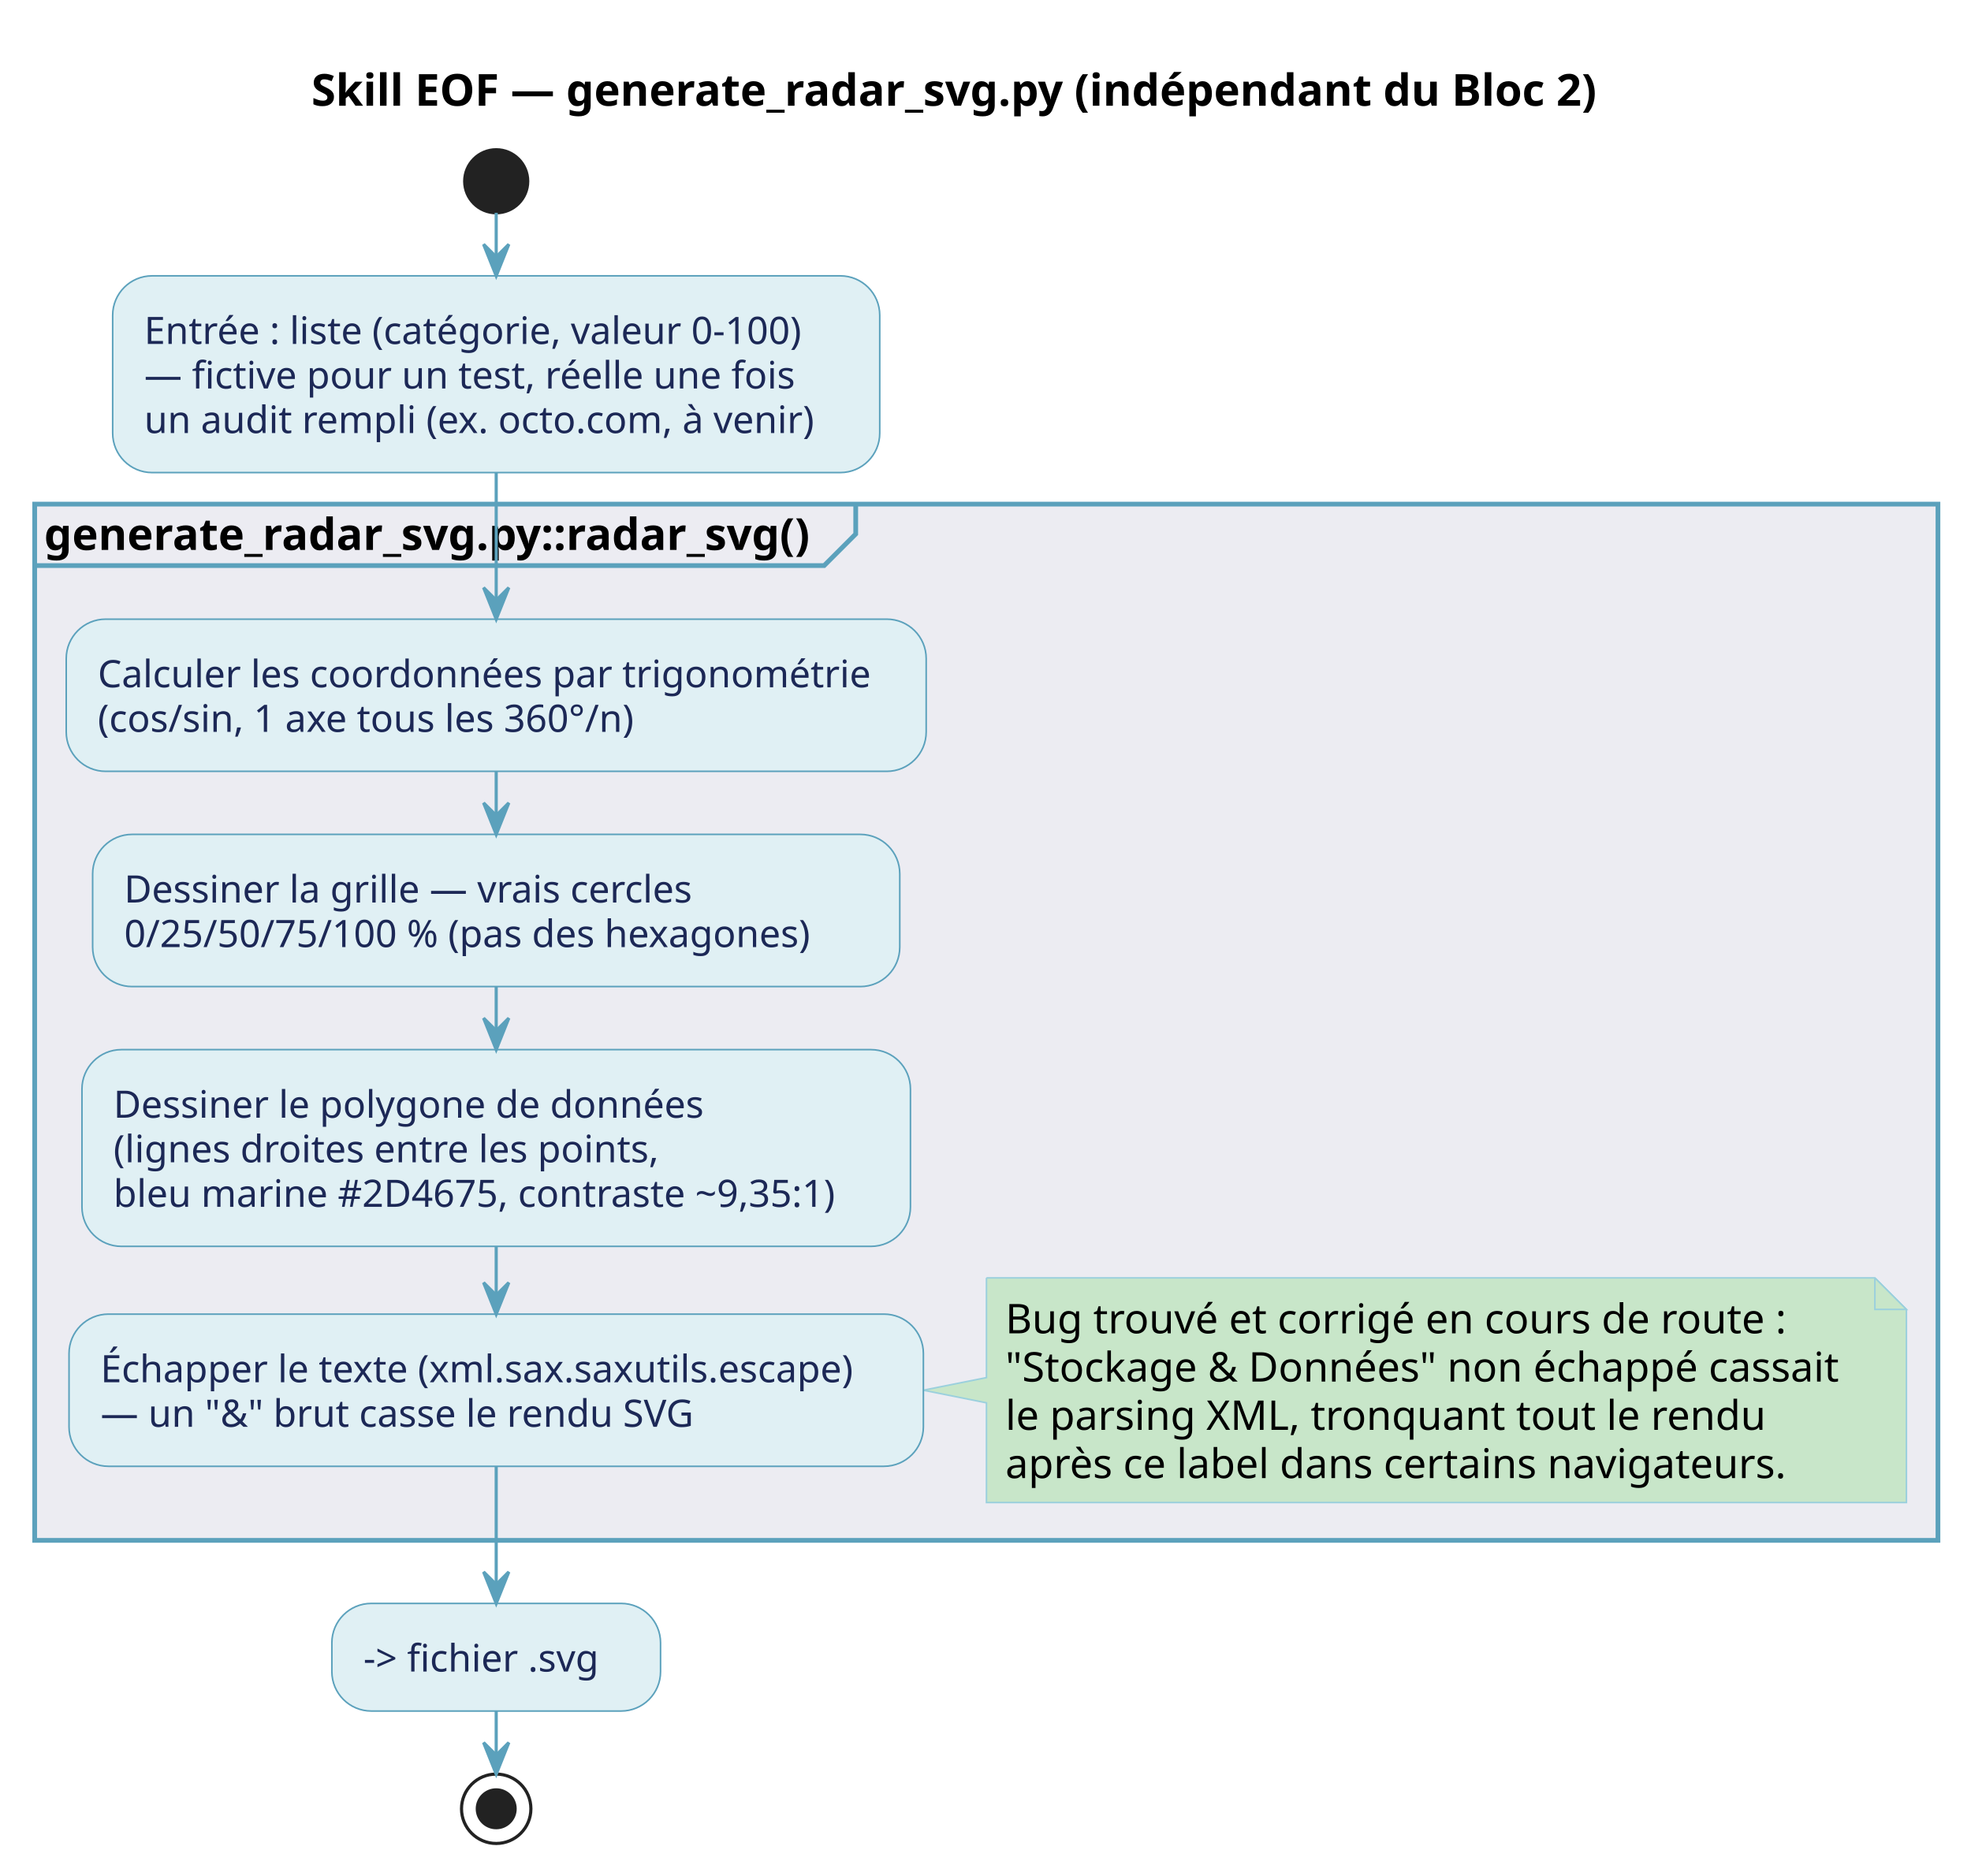
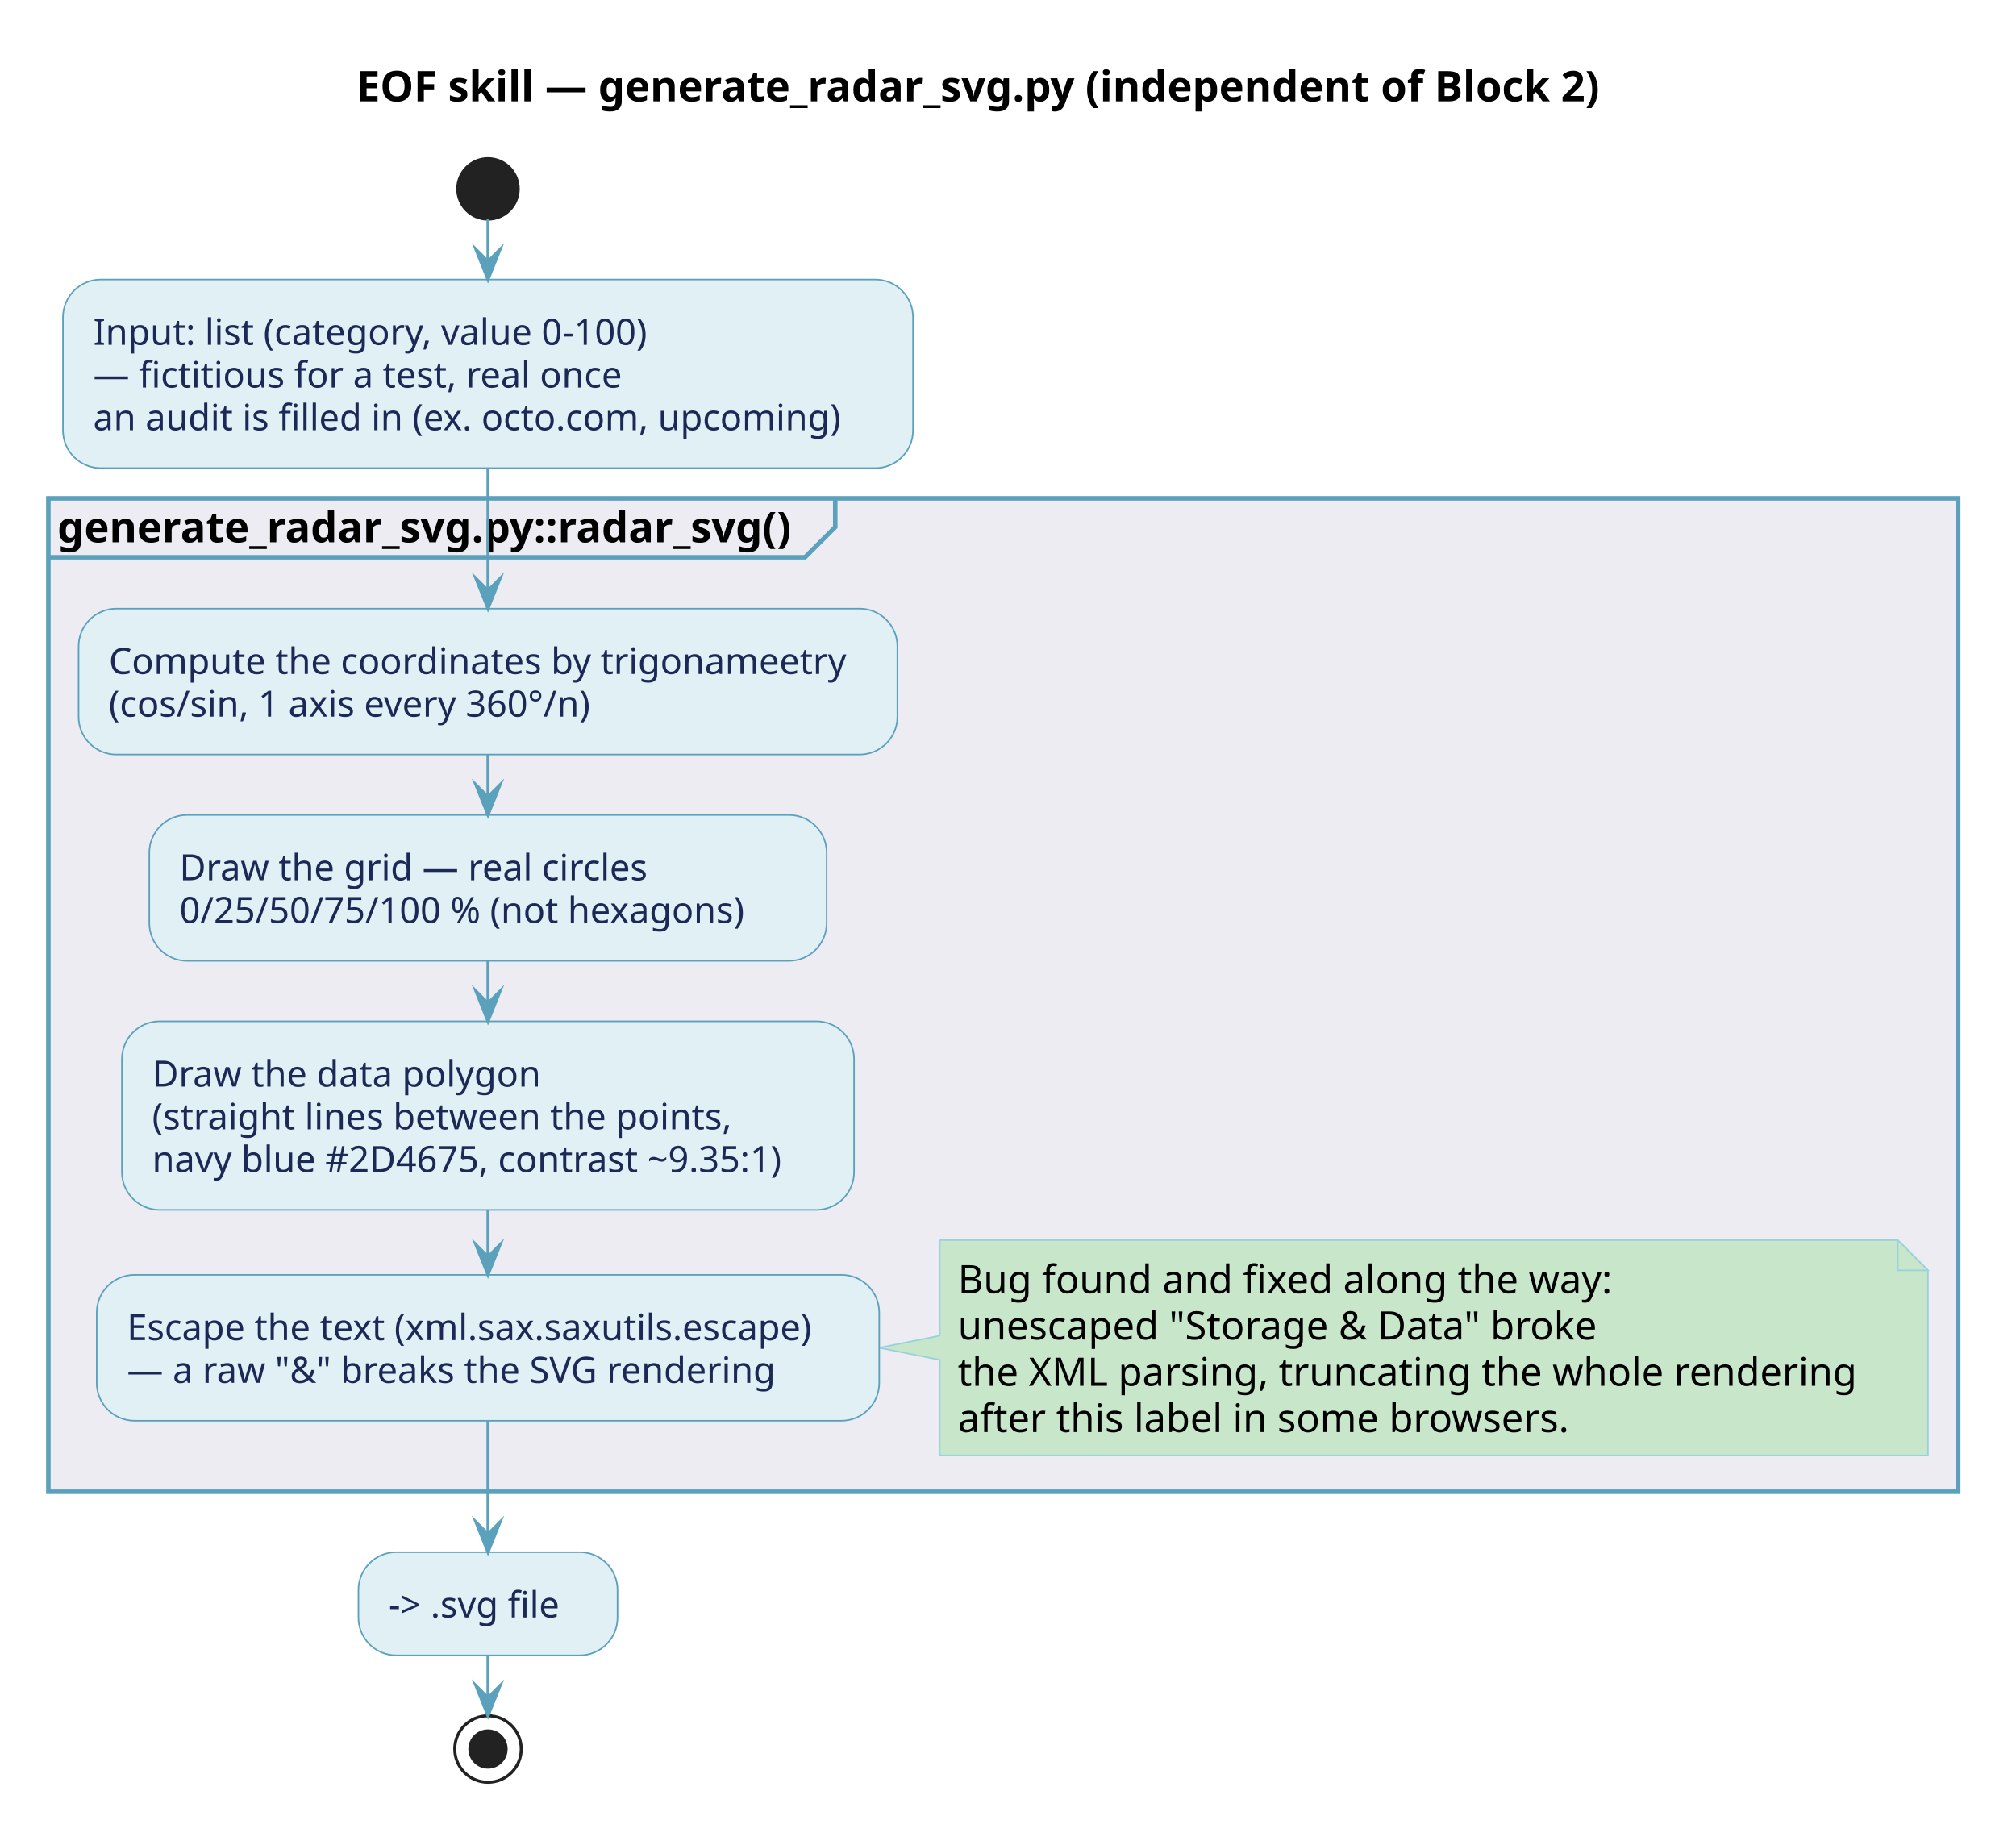
- <svg xmlns="http://www.w3.org/2000/svg" contentStyleType="text/css" data-diagram-type="ACTIVITY" height="595px" preserveAspectRatio="none" style="width:625px;height:595px;background:#FFFFFF;" version="1.1" viewBox="0 0 625 595" width="625px" zoomAndPan="magnify">
+ <svg xmlns="http://www.w3.org/2000/svg" version="1.1" data-diagram-type="ACTIVITY" style="width:667px;height:609px;background:#FFFFFF;" width="667px" height="609px" viewBox="0 0 667 609" zoomAndPan="magnify" preserveAspectRatio="none" contentStyleType="text/css">
  <defs />
-   <g>
+   <g font-family="sans-serif" lengthAdjust="spacing">
    <g class="title" data-source-line="81">
-       <text fill="#000000" font-family="sans-serif" font-size="14" font-weight="bold" lengthAdjust="spacing" textLength="425.038" x="98.74" y="33.535">Skill EOF — generate_radar_svg.py (indépendant du Bloc 2)</text>
+       <text x="117.906" y="33.535" fill="#000" font-size="14" textLength="430.063" font-weight="700">EOF skill — generate_radar_svg.py (independent of Block 2)</text>
    </g>
-     <ellipse cx="157.346" cy="57.488" fill="#222222" rx="10" ry="10" style="stroke:#222222;stroke-width:1;" />
-     <rect fill="#E0F0F4" height="62.398" rx="12.5" ry="12.5" style="stroke:#5BA1BC;stroke-width:0.5;" width="243.236" x="35.727" y="87.488" />
-     <text fill="#1C2856" font-family="sans-serif" font-size="12" lengthAdjust="spacing" textLength="221.842" x="45.727" y="109.09">Entrée : liste (catégorie, valeur 0-100)</text>
-     <text fill="#1C2856" font-family="sans-serif" font-size="12" lengthAdjust="spacing" textLength="216.065" x="45.727" y="123.223">— fictive pour un test, réelle une fois</text>
-     <text fill="#1C2856" font-family="sans-serif" font-size="12" lengthAdjust="spacing" textLength="223.236" x="45.727" y="137.356">un audit rempli (ex. octo.com, à venir)</text>
-     <rect fill="#ECECF2" height="328.66" style="stroke:#5BA1BC;stroke-width:1.5;" width="603.519" x="11" y="159.887" />
-     <path d="M271.346,159.887 L271.346,169.375 L261.346,179.375 L11,179.375" fill="none" style="stroke:#5BA1BC;stroke-width:1.5;" />
-     <text fill="#000000" font-family="sans-serif" font-size="14" font-weight="bold" lengthAdjust="spacing" textLength="250.346" x="14" y="174.422">generate_radar_svg.py::radar_svg()</text>
-     <rect fill="#E0F0F4" height="48.266" rx="12.5" ry="12.5" style="stroke:#5BA1BC;stroke-width:0.5;" width="272.691" x="21" y="196.375" />
-     <text fill="#1C2856" font-family="sans-serif" font-size="12" lengthAdjust="spacing" textLength="252.691" x="31" y="217.977">Calculer les coordonnées par trigonométrie</text>
-     <text fill="#1C2856" font-family="sans-serif" font-size="12" lengthAdjust="spacing" textLength="185.209" x="31" y="232.109">(cos/sin, 1 axe tous les 360°/n)</text>
-     <rect fill="#E0F0F4" height="48.266" rx="12.5" ry="12.5" style="stroke:#5BA1BC;stroke-width:0.5;" width="255.94" x="29.376" y="264.641" />
-     <text fill="#1C2856" font-family="sans-serif" font-size="12" lengthAdjust="spacing" textLength="188.478" x="39.376" y="286.242">Dessiner la grille — vrais cercles</text>
-     <text fill="#1C2856" font-family="sans-serif" font-size="12" lengthAdjust="spacing" textLength="235.94" x="39.376" y="300.375">0/25/50/75/100 % (pas des hexagones)</text>
-     <rect fill="#E0F0F4" height="62.398" rx="12.5" ry="12.5" style="stroke:#5BA1BC;stroke-width:0.5;" width="262.713" x="25.989" y="332.906" />
-     <text fill="#1C2856" font-family="sans-serif" font-size="12" lengthAdjust="spacing" textLength="192.955" x="35.989" y="354.508">Dessiner le polygone de données</text>
-     <text fill="#1C2856" font-family="sans-serif" font-size="12" lengthAdjust="spacing" textLength="181.084" x="35.989" y="368.641">(lignes droites entre les points,</text>
-     <text fill="#1C2856" font-family="sans-serif" font-size="12" lengthAdjust="spacing" textLength="242.713" x="35.989" y="382.773">bleu marine #2D4675, contraste ~9,35:1)</text>
-     <path d="M312.804,405.305 L312.804,436.926 L292.804,440.926 L312.804,444.926 L312.804,476.547 A0,0 0 0 0 312.804,476.547 L604.519,476.547 A0,0 0 0 0 604.519,476.547 L604.519,415.305 L594.519,405.305 L312.804,405.305 A0,0 0 0 0 312.804,405.305" fill="#C8E6C9" style="stroke:#9BD0DD;stroke-width:0.5;" />
-     <path d="M594.519,405.305 L594.519,415.305 L604.519,415.305 L594.519,405.305" fill="#C8E6C9" style="stroke:#9BD0DD;stroke-width:0.5;" />
-     <text fill="#000000" font-family="sans-serif" font-size="13" lengthAdjust="spacing" textLength="256.242" x="318.804" y="422.873">Bug trouvé et corrigé en cours de route :</text>
-     <text fill="#000000" font-family="sans-serif" font-size="13" lengthAdjust="spacing" textLength="270.715" x="318.804" y="438.184">"Stockage &amp; Données" non échappé cassait</text>
-     <text fill="#000000" font-family="sans-serif" font-size="13" lengthAdjust="spacing" textLength="249.552" x="318.804" y="453.494">le parsing XML, tronquant tout le rendu</text>
-     <text fill="#000000" font-family="sans-serif" font-size="13" lengthAdjust="spacing" textLength="256.16" x="318.804" y="468.805">après ce label dans certains navigateurs.</text>
-     <rect fill="#E0F0F4" height="48.266" rx="12.5" ry="12.5" style="stroke:#5BA1BC;stroke-width:0.5;" width="270.916" x="21.888" y="416.793" />
-     <text fill="#1C2856" font-family="sans-serif" font-size="12" lengthAdjust="spacing" textLength="250.916" x="31.888" y="438.394">Échapper le texte (xml.sax.saxutils.escape)</text>
-     <text fill="#1C2856" font-family="sans-serif" font-size="12" lengthAdjust="spacing" textLength="194.074" x="31.888" y="452.527">— un "&amp;" brut casse le rendu SVG</text>
-     <rect fill="#E0F0F4" height="34.133" rx="12.5" ry="12.5" style="stroke:#5BA1BC;stroke-width:0.5;" width="104.223" x="105.234" y="508.547" />
-     <text fill="#1C2856" font-family="sans-serif" font-size="12" lengthAdjust="spacing" textLength="84.223" x="115.234" y="530.148">-&gt; fichier .svg</text>
-     <ellipse cx="157.346" cy="573.68" fill="none" rx="11" ry="11" style="stroke:#222222;stroke-width:1;" />
-     <ellipse cx="157.346" cy="573.68" fill="#222222" rx="6" ry="6" style="stroke:#222222;stroke-width:1;" />
-     <line style="stroke:#5BA1BC;stroke-width:1;" x1="157.346" x2="157.346" y1="67.488" y2="87.488" />
-     <polygon fill="#5BA1BC" points="153.346,77.488,157.346,87.488,161.346,77.488,157.346,81.488" style="stroke:#5BA1BC;stroke-width:1;" />
-     <line style="stroke:#5BA1BC;stroke-width:1;" x1="157.346" x2="157.346" y1="244.641" y2="264.641" />
-     <polygon fill="#5BA1BC" points="153.346,254.641,157.346,264.641,161.346,254.641,157.346,258.641" style="stroke:#5BA1BC;stroke-width:1;" />
-     <line style="stroke:#5BA1BC;stroke-width:1;" x1="157.346" x2="157.346" y1="312.906" y2="332.906" />
-     <polygon fill="#5BA1BC" points="153.346,322.906,157.346,332.906,161.346,322.906,157.346,326.906" style="stroke:#5BA1BC;stroke-width:1;" />
-     <line style="stroke:#5BA1BC;stroke-width:1;" x1="157.346" x2="157.346" y1="395.305" y2="416.793" />
-     <polygon fill="#5BA1BC" points="153.346,406.793,157.346,416.793,161.346,406.793,157.346,410.793" style="stroke:#5BA1BC;stroke-width:1;" />
-     <line style="stroke:#5BA1BC;stroke-width:1;" x1="157.346" x2="157.346" y1="149.887" y2="196.375" />
-     <polygon fill="#5BA1BC" points="153.346,186.375,157.346,196.375,161.346,186.375,157.346,190.375" style="stroke:#5BA1BC;stroke-width:1;" />
-     <line style="stroke:#5BA1BC;stroke-width:1;" x1="157.346" x2="157.346" y1="465.059" y2="508.547" />
-     <polygon fill="#5BA1BC" points="153.346,498.547,157.346,508.547,161.346,498.547,157.346,502.547" style="stroke:#5BA1BC;stroke-width:1;" />
-     <line style="stroke:#5BA1BC;stroke-width:1;" x1="157.346" x2="157.346" y1="542.68" y2="562.68" />
-     <polygon fill="#5BA1BC" points="153.346,552.68,157.346,562.68,161.346,552.68,157.346,556.68" style="stroke:#5BA1BC;stroke-width:1;" />
+     <ellipse cx="161.452" cy="62.488" rx="10" ry="10" fill="#222" style="stroke:#222;stroke-width:1;" />
+     <rect x="20.826" y="92.488" width="281.252" height="62.398" fill="#E0F0F4" style="stroke:#5BA1BC;stroke-width:0.5;" rx="12.5" ry="12.5" />
+     <text x="30.826" y="114.09" fill="#1C2856" font-size="12" textLength="196.236">Input: list (category, value 0-100)</text>
+     <text x="30.826" y="128.223" fill="#1C2856" font-size="12" textLength="183.896">— fictitious for a test, real once</text>
+     <text x="30.826" y="142.355" fill="#1C2856" font-size="12" textLength="261.252">an audit is filled in (ex. octo.com, upcoming)</text>
+     <rect x="16" y="164.887" width="631.874" height="328.66" fill="#ECECF2" style="stroke:#5BA1BC;stroke-width:1.5;" />
+     <path d="M276.346,164.887 L276.346,174.375 L266.346,184.375 L16,184.375" style="stroke:#5BA1BC;stroke-width:1.5;" fill="none" />
+     <text x="19" y="179.422" fill="#000" font-size="14" textLength="250.346" font-weight="700">generate_radar_svg.py::radar_svg()</text>
+     <rect x="26" y="201.375" width="270.904" height="48.266" fill="#E0F0F4" style="stroke:#5BA1BC;stroke-width:0.5;" rx="12.5" ry="12.5" />
+     <text x="36" y="222.977" fill="#1C2856" font-size="12" textLength="250.904">Compute the coordinates by trigonameetry</text>
+     <text x="36" y="237.109" fill="#1C2856" font-size="12" textLength="173.379">(cos/sin, 1 axis every 360°/n)</text>
+     <rect x="49.396" y="269.641" width="224.111" height="48.266" fill="#E0F0F4" style="stroke:#5BA1BC;stroke-width:0.5;" rx="12.5" ry="12.5" />
+     <text x="59.396" y="291.242" fill="#1C2856" font-size="12" textLength="161.426">Draw the grid — real circles</text>
+     <text x="59.396" y="305.375" fill="#1C2856" font-size="12" textLength="204.111">0/25/50/75/100 % (not hexagons)</text>
+     <rect x="40.332" y="337.906" width="242.24" height="62.398" fill="#E0F0F4" style="stroke:#5BA1BC;stroke-width:0.5;" rx="12.5" ry="12.5" />
+     <text x="50.332" y="359.508" fill="#1C2856" font-size="12" textLength="132.041">Draw the data polygon</text>
+     <text x="50.332" y="373.641" fill="#1C2856" font-size="12" textLength="198.961">(straight lines between the points,</text>
+     <text x="50.332" y="387.773" fill="#1C2856" font-size="12" textLength="222.24">navy blue #2D4675, contrast ~9.35:1)</text>
+     <path d="M310.904,410.305 L310.904,441.926 L290.904,445.926 L310.904,449.926 L310.904,481.547 A0,0 0 0 0 310.904,481.547 L637.874,481.547 A0,0 0 0 0 637.874,481.547 L637.874,420.305 L627.874,410.305 L310.904,410.305 A0,0 0 0 0 310.904,410.305" style="stroke:#9BD0DD;stroke-width:0.5;" fill="#C8E6C9" />
+     <path d="M627.874,410.305 L627.874,420.305 L637.874,420.305 L627.874,410.305" style="stroke:#9BD0DD;stroke-width:0.5;" fill="#C8E6C9" />
+     <text x="316.904" y="427.873" fill="#000" font-size="13" textLength="224.148">Bug found and fixed along the way:</text>
+     <text x="316.904" y="443.184" fill="#000" font-size="13" textLength="215.662">unescaped "Storage &amp; Data" broke</text>
+     <text x="316.904" y="458.494" fill="#000" font-size="13" textLength="305.97">the XML parsing, truncating the whole rendering</text>
+     <text x="316.904" y="473.805" fill="#000" font-size="13" textLength="210.634">after this label in some browsers.</text>
+     <rect x="32" y="421.793" width="258.904" height="48.266" fill="#E0F0F4" style="stroke:#5BA1BC;stroke-width:0.5;" rx="12.5" ry="12.5" />
+     <text x="42" y="443.395" fill="#1C2856" font-size="12" textLength="238.904">Escape the text (xml.sax.saxutils.escape)</text>
+     <text x="42" y="457.527" fill="#1C2856" font-size="12" textLength="220.418">— a raw "&amp;" breaks the SVG rendering</text>
+     <rect x="118.593" y="513.547" width="85.719" height="34.133" fill="#E0F0F4" style="stroke:#5BA1BC;stroke-width:0.5;" rx="12.5" ry="12.5" />
+     <text x="128.593" y="535.148" fill="#1C2856" font-size="12" textLength="65.719">-&gt; .svg file</text>
+     <ellipse cx="161.452" cy="578.68" rx="11" ry="11" fill="none" style="stroke:#222;stroke-width:1;" />
+     <ellipse cx="161.452" cy="578.68" rx="6" ry="6" fill="#222" style="stroke:#222;stroke-width:1;" />
+     <line x1="161.452" y1="72.488" x2="161.452" y2="92.488" style="stroke:#5BA1BC;stroke-width:1;" />
+     <polygon points="157.452,82.488,161.452,92.488,165.452,82.488,161.452,86.488" fill="#5BA1BC" style="stroke:#5BA1BC;stroke-width:1;stroke-linejoin:miter;stroke-miterlimit:10;" />
+     <line x1="161.452" y1="249.641" x2="161.452" y2="269.641" style="stroke:#5BA1BC;stroke-width:1;" />
+     <polygon points="157.452,259.641,161.452,269.641,165.452,259.641,161.452,263.641" fill="#5BA1BC" style="stroke:#5BA1BC;stroke-width:1;stroke-linejoin:miter;stroke-miterlimit:10;" />
+     <line x1="161.452" y1="317.906" x2="161.452" y2="337.906" style="stroke:#5BA1BC;stroke-width:1;" />
+     <polygon points="157.452,327.906,161.452,337.906,165.452,327.906,161.452,331.906" fill="#5BA1BC" style="stroke:#5BA1BC;stroke-width:1;stroke-linejoin:miter;stroke-miterlimit:10;" />
+     <line x1="161.452" y1="400.305" x2="161.452" y2="421.793" style="stroke:#5BA1BC;stroke-width:1;" />
+     <polygon points="157.452,411.793,161.452,421.793,165.452,411.793,161.452,415.793" fill="#5BA1BC" style="stroke:#5BA1BC;stroke-width:1;stroke-linejoin:miter;stroke-miterlimit:10;" />
+     <line x1="161.452" y1="154.887" x2="161.452" y2="201.375" style="stroke:#5BA1BC;stroke-width:1;" />
+     <polygon points="157.452,191.375,161.452,201.375,165.452,191.375,161.452,195.375" fill="#5BA1BC" style="stroke:#5BA1BC;stroke-width:1;stroke-linejoin:miter;stroke-miterlimit:10;" />
+     <line x1="161.452" y1="470.059" x2="161.452" y2="513.547" style="stroke:#5BA1BC;stroke-width:1;" />
+     <polygon points="157.452,503.547,161.452,513.547,165.452,503.547,161.452,507.547" fill="#5BA1BC" style="stroke:#5BA1BC;stroke-width:1;stroke-linejoin:miter;stroke-miterlimit:10;" />
+     <line x1="161.452" y1="547.68" x2="161.452" y2="567.68" style="stroke:#5BA1BC;stroke-width:1;" />
+     <polygon points="157.452,557.68,161.452,567.68,165.452,557.68,161.452,561.68" fill="#5BA1BC" style="stroke:#5BA1BC;stroke-width:1;stroke-linejoin:miter;stroke-miterlimit:10;" />
  </g>
</svg>
